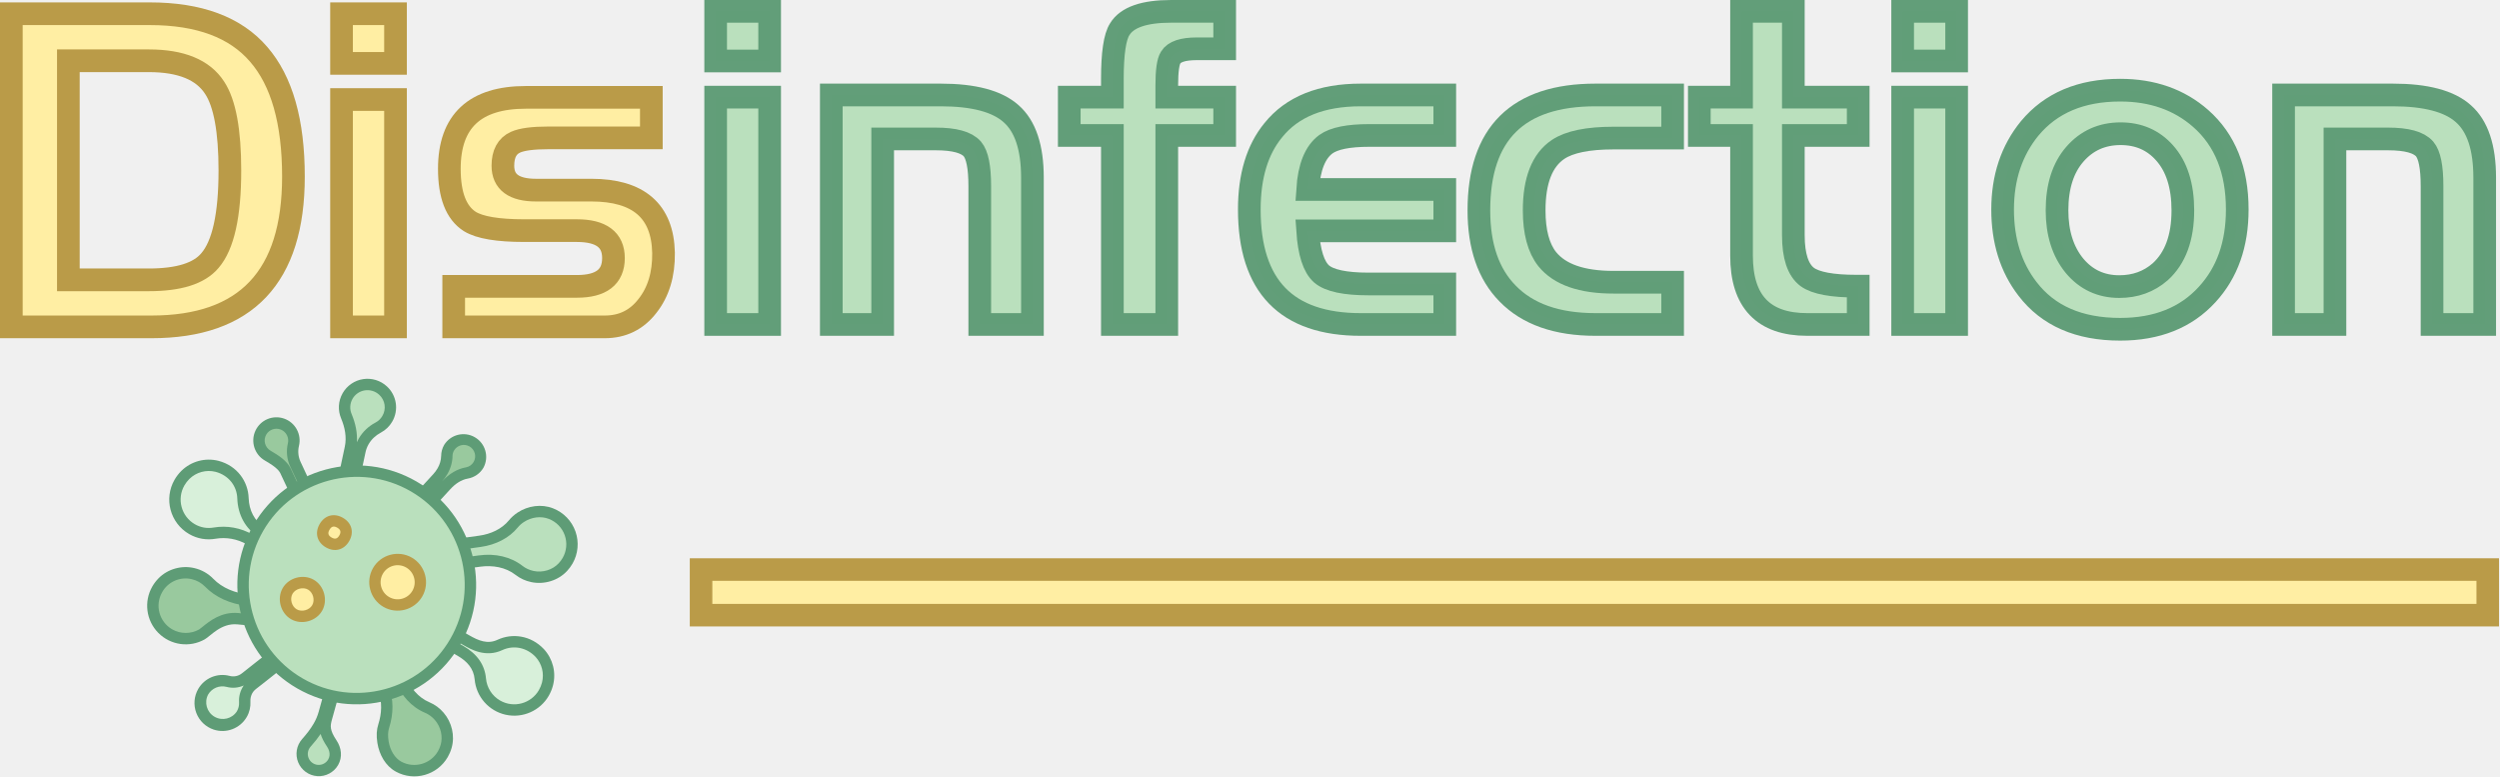
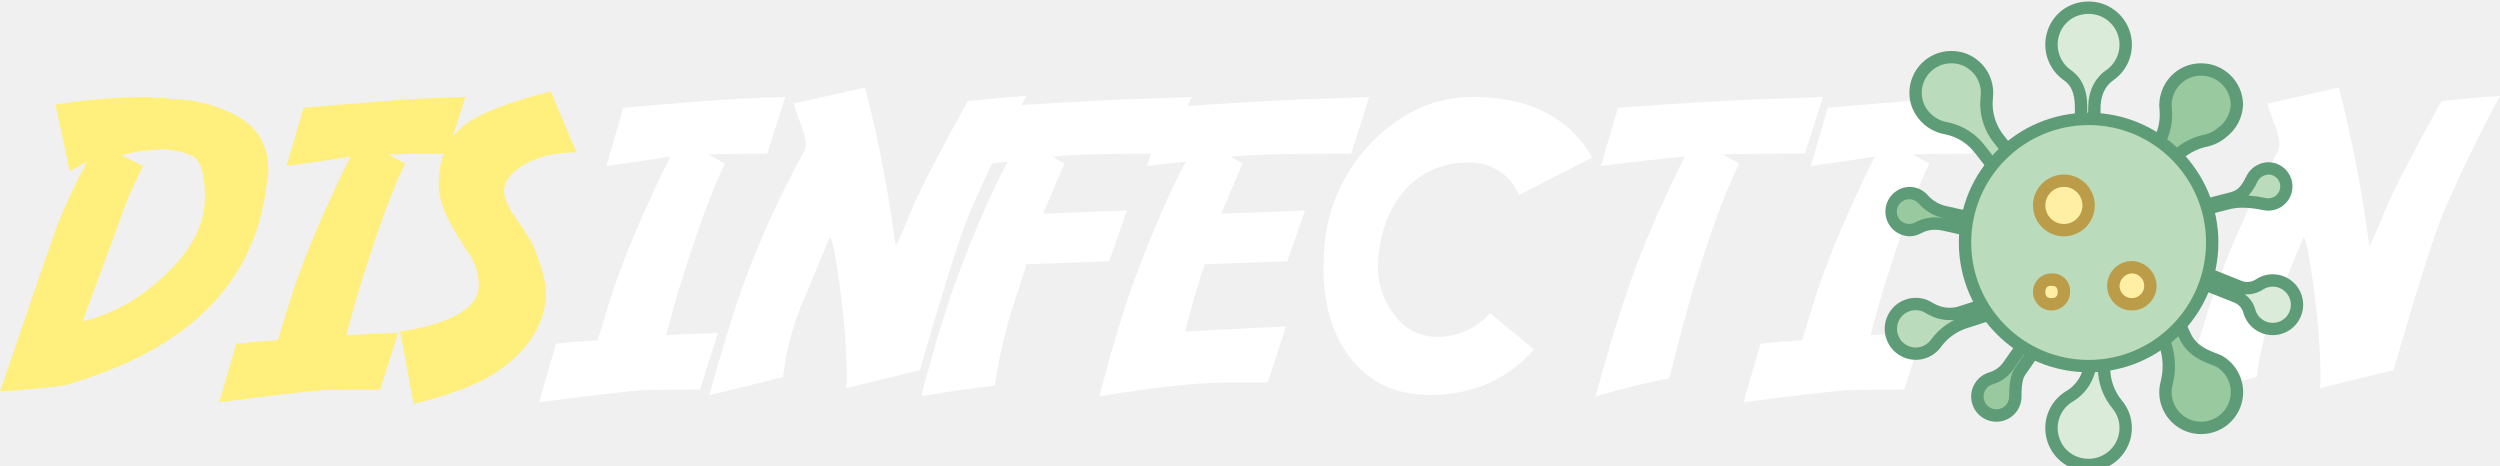
- <svg xmlns="http://www.w3.org/2000/svg" id="svg8" version="1.1" viewBox="0 0 551.069 171.129" height="171.129" width="551.069">
-   <defs id="defs2" />
-   <g transform="translate(-171.9541,-293.7582)" id="layer1">
-     <g id="flowRoot1380" style="font-style:normal;font-variant:normal;font-weight:normal;font-stretch:normal;font-size:96px;line-height:1.25;font-family:AeroLight;-inkscape-font-specification:AeroLight;letter-spacing:0px;word-spacing:0px;fill:#bae0bd;fill-opacity:1;stroke:#5e9c76;stroke-width:5;stroke-miterlimit:4;stroke-dasharray:none;stroke-opacity:0.961" transform="translate(142.9526,18.89089)" aria-label="infection">
-       <path id="path1530" style="" d="m 186.816,288.311 v -10.944 h 11.904 v 10.944 z m 0,58.08 v -50.112 h 11.904 v 50.112 z" />
-       <path id="path1532" style="" d="m 245.052,346.391 v -30.528 q 0,-6.24 -1.632,-8.16 -1.92,-2.208 -8.064,-2.208 h -11.712 v 40.896 h -11.328 v -50.592 h 24.096 q 10.944,0 15.552,4.128 4.704,4.128 4.704,14.112 v 32.352 z" />
-       <path id="path1534" style="" d="m 286.295,304.727 v 41.664 h -12 v -41.664 h -9.504 v -8.448 h 9.504 v -3.936 q 0,-8.544 1.632,-11.04 2.4,-3.936 11.328,-3.936 h 11.808 v 8.256 h -6.144 q -4.608,0 -5.76,1.92 -0.864,1.344 -0.864,6.144 v 2.592 h 12.768 v 8.448 z" />
-       <path id="path1536" style="" d="m 329.07,346.391 q -24.576,0 -24.576,-25.344 0,-11.04 5.28,-17.472 6.24,-7.776 19.296,-7.776 h 18.528 v 8.928 h -16.704 q -6.816,0 -9.504,1.92 -3.552,2.592 -4.032,9.984 h 30.24 v 9.12 h -30.24 q 0.48,7.2 3.072,9.504 2.592,2.208 10.368,2.208 h 16.8 v 8.928 z" />
-       <path id="path1538" style="" d="m 380.847,346.391 q -12.768,0 -19.392,-6.816 -6.336,-6.432 -6.336,-18.336 0,-25.44 25.728,-25.44 h 16.992 v 9.504 h -13.056 q -8.448,0 -12.192,2.496 -5.28,3.552 -5.28,13.44 0,7.104 2.88,10.752 4.128,5.088 14.592,5.088 h 13.056 v 9.312 z" />
-       <path id="path1540" style="" d="m 427.536,346.391 q -14.496,0 -14.496,-15.168 v -26.496 h -9.312 v -8.448 h 9.312 v -18.912 h 11.424 v 18.912 h 14.304 v 8.448 h -14.304 v 21.984 q 0,6.912 3.072,9.216 2.784,2.016 10.848,2.016 h 0.384 v 8.448 z" />
-       <path id="path1542" style="" d="m 448.566,288.311 v -10.944 h 11.904 v 10.944 z m 0,58.08 v -50.112 h 11.904 v 50.112 z" />
-       <path id="path1544" style="" d="m 496.53,347.447 q -13.632,0 -20.448,-8.928 -5.472,-7.104 -5.472,-17.472 0,-10.56 5.952,-17.856 7.008,-8.448 19.968,-8.448 10.656,0 17.76,6.24 8.064,7.104 8.064,20.064 0,11.52 -6.624,18.72 -7.008,7.68 -19.2,7.68 z m 0.096,-43.104 q -6.144,0 -10.08,4.512 -3.936,4.512 -3.936,12.384 0,7.488 3.84,12.192 3.84,4.608 9.888,4.608 5.28,0 9.024,-3.264 4.992,-4.512 4.992,-13.536 0,-8.16 -4.032,-12.672 -3.744,-4.224 -9.696,-4.224 z" />
-       <path id="path1546" style="" d="m 565.302,346.391 v -30.528 q 0,-6.24 -1.632,-8.16 -1.92,-2.208 -8.064,-2.208 h -11.712 v 40.896 h -11.328 v -50.592 h 24.096 q 10.944,0 15.552,4.128 4.704,4.128 4.704,14.112 v 32.352 z" />
-     </g>
-     <g id="flowRoot1390" style="font-style:normal;font-variant:normal;font-weight:normal;font-stretch:normal;font-size:96px;line-height:1.25;font-family:AeroLight;-inkscape-font-specification:AeroLight;letter-spacing:0px;word-spacing:0px;fill:#bae0bd;fill-opacity:1;stroke:#5e9c76;stroke-width:5;stroke-miterlimit:4;stroke-dasharray:none;stroke-opacity:0.961" transform="translate(-13.60988,19.41889)" aria-label="Dis">
-       <path id="path1523" style="fill:#ffeea3;fill-opacity:1;stroke:#ba9b48;stroke-opacity:1" d="m 218.976,346.391 h -30.912 v -69.024 h 30.528 q 16.32,0 24,8.928 7.68,8.832 7.68,26.976 0,33.12 -31.296,33.12 z m -0.576,-58.656 h -17.76 v 48.288 h 17.76 q 9.888,0 13.44,-4.224 4.416,-5.088 4.416,-19.872 0,-13.152 -3.36,-18.24 -3.84,-5.952 -14.496,-5.952 z" />
-       <path id="path1525" style="fill:#ffeea3;fill-opacity:1;stroke:#ba9b48;stroke-opacity:1" d="m 260.878,288.311 v -10.944 h 11.904 v 10.944 z m 0,58.08 v -50.112 h 11.904 v 50.112 z" />
-       <path id="path1527" style="fill:#ffeea3;fill-opacity:1;stroke:#ba9b48;stroke-opacity:1" d="m 318.923,346.391 h -33.312 v -8.928 h 27.168 q 8.064,0 8.064,-6.24 0,-6.048 -8.064,-6.048 h -11.616 q -8.736,0 -12,-2.016 -4.512,-2.88 -4.512,-11.616 0,-15.744 16.896,-15.744 h 27.648 v 8.928 h -22.656 q -5.184,0 -7.296,0.96 -2.784,1.248 -2.784,5.184 0,5.376 7.296,5.376 h 12.192 q 15.648,0 15.936,13.824 0.096,7.104 -3.552,11.712 -3.552,4.608 -9.408,4.608 z" />
-     </g>
-     <g transform="matrix(-0.338191,0.585764,-0.585764,-0.338191,586.1712,262.7617)" id="g121">
-       <path style="fill:#99c99e;stroke-width:3.707" d="m 486.567,367.014 a 10.624,10.624 0 0 1 -10.26,-7.577 10.609,10.609 0 0 1 -0.067,-5.983 c 1.197,-4.196 0.715,-9.07 -1.353,-13.73 l -8.081,-18.178 5.797,-2.576 c 1.924,4.396 7.032,16.05 9.152,20.554 2.031,4.33 6.194,5.916 8.681,6.865 0.645,0.245 1.197,0.441 1.579,0.667 a 10.787,10.787 0 0 1 5.275,9.237 c 0,2.862 -1.116,5.56 -3.143,7.584 a 10.646,10.646 0 0 1 -7.58,3.136 z" id="path2" />
-       <path style="fill:#5e9c76;stroke-width:3.707" d="m 471.654,321.421 c 2.269,5.182 6.505,14.809 8.422,18.89 2.35,5.004 6.946,6.757 9.693,7.803 0.467,0.178 1.108,0.423 1.301,0.534 a 8.918,8.918 0 0 1 4.367,7.643 8.878,8.878 0 0 1 -8.87,8.87 8.744,8.744 0 0 1 -8.481,-6.246 8.77,8.77 0 0 1 -0.063,-4.952 c 1.316,-4.611 0.804,-9.938 -1.442,-14.994 l -7.325,-16.484 2.398,-1.064 m 1.905,-4.904 -9.196,4.089 8.833,19.872 c 1.738,3.914 2.443,8.348 1.264,12.47 a 12.484,12.484 0 0 0 0.07,7.013 c 1.208,4.129 4.648,7.477 8.826,8.511 1.09,0.271 2.165,0.397 3.21,0.397 a 12.577,12.577 0 0 0 6.39,-23.412 c -1.872,-1.108 -7.269,-1.92 -9.526,-6.724 -2.636,-5.612 -9.871,-22.215 -9.871,-22.215 z" id="path4" />
-       <path style="fill:#99c99e;stroke-width:3.707" d="m 467.636,289.443 4.341,-5.427 c 3.084,-3.855 4.489,-8.296 3.948,-12.507 a 10.49,10.49 0 0 1 0.541,-4.822 c 1.179,-3.388 4,-6.009 7.354,-6.835 a 10.79,10.79 0 0 1 13.47,10.119 c 0.074,2.973 -1.579,6.124 -4.415,8.433 -1.561,1.268 -3.051,2.042 -4.567,2.376 -4.426,0.96 -8.055,3.08 -10.494,6.124 l -5.208,6.509 z" id="path6" />
-       <path style="fill:#5e9c76;stroke-width:3.707" d="m 486.567,261.372 a 8.922,8.922 0 0 1 8.87,8.644 c 0.059,2.402 -1.338,5 -3.733,6.95 -1.331,1.082 -2.569,1.735 -3.792,2.002 -4.848,1.056 -8.841,3.403 -11.547,6.78 l -4.051,5.063 -2.072,-1.657 3.184,-3.981 c 3.403,-4.252 4.941,-9.189 4.341,-13.9 a 8.652,8.652 0 0 1 0.452,-3.977 c 0.96,-2.762 3.336,-4.978 6.049,-5.642 0.764,-0.185 1.538,-0.282 2.298,-0.282 m 0,-3.707 c -1.038,0 -2.105,0.126 -3.188,0.393 -4.011,0.986 -7.31,4.126 -8.666,8.025 a 12.306,12.306 0 0 0 -0.626,5.668 c 0.512,3.988 -1.045,7.973 -3.558,11.113 l -5.501,6.872 7.862,6.287 6.365,-7.958 c 2.354,-2.939 5.76,-4.674 9.441,-5.475 1.657,-0.36 3.429,-1.19 5.341,-2.747 3.01,-2.446 5.197,-6.038 5.101,-9.916 a 12.573,12.573 0 0 0 -12.57,-12.262 z" id="path8" />
-       <path style="fill:#99c99e;stroke-width:3.707" d="m 409.473,306.042 a 12.399,12.399 0 0 0 -2.721,-0.308 c -1.827,0 -3.573,0.437 -5.041,1.268 a 5.367,5.367 0 0 1 -2.654,0.697 5.56,5.56 0 0 1 -0.004,-11.113 c 1.631,0 3.173,0.719 4.226,1.976 1.553,1.85 3.907,3.169 6.817,3.822 l 20.117,4.489 -0.804,3.618 z" id="path10" />
-       <path style="fill:#5e9c76;stroke-width:3.707" d="m 399.054,298.439 c 1.082,0 2.105,0.478 2.806,1.316 1.798,2.146 4.481,3.673 7.758,4.418 a 14.204,14.204 0 0 0 -2.862,-0.293 c -2.146,0 -4.207,0.519 -5.957,1.501 a 3.521,3.521 0 0 1 -1.746,0.456 3.699,3.699 0 0 1 0,-7.399 m 0,-3.707 a 7.41,7.41 0 0 0 0,14.812 c 1.297,0 2.506,-0.341 3.558,-0.93 a 8.407,8.407 0 0 1 4.14,-1.027 c 0.775,0 1.553,0.093 2.317,0.259 l 21.74,4.852 1.612,-7.232 -21.922,-4.893 c -2.198,-0.489 -4.352,-1.472 -5.797,-3.199 a 7.354,7.354 0 0 0 -5.649,-2.643 z" id="path12" />
-       <path style="fill:#99c99e;stroke-width:3.707" d="m 425.142,363.308 a 5.694,5.694 0 0 1 -1.594,-11.157 9.871,9.871 0 0 0 5.167,-3.696 c 2.417,-3.533 8.463,-12.103 10.92,-15.58 l 3.143,2.202 c -2.313,3.258 -7.758,10.942 -10.587,15.105 -1.194,1.764 -1.353,4.7 -1.353,7.336 a 5.731,5.731 0 0 1 -5.697,5.79 z" id="path14" />
-       <path style="fill:#5e9c76;stroke-width:3.707" d="m 440.084,335.451 0.104,0.07 a 1063.657,1063.657 0 0 0 -9.53,13.619 c -1.479,2.18 -1.679,5.456 -1.675,8.474 0,2.117 -1.724,3.84 -3.84,3.84 a 3.844,3.844 0 0 1 -1.079,-7.528 11.624,11.624 0 0 0 6.175,-4.426 c 2.102,-3.062 7.006,-10.027 9.845,-14.049 m -0.897,-5.156 c 0,0 -8.926,12.622 -12.003,17.11 a 7.951,7.951 0 0 1 -4.152,2.962 7.551,7.551 0 1 0 9.656,7.247 c 0,-1.294 -0.03,-4.823 1.034,-6.39 a 1305.004,1305.004 0 0 1 11.643,-16.595 z" id="path16" />
-       <path style="fill:#bae0bd;stroke-width:3.707" d="m 420.427,283.731 c -2.817,-3.625 -6.502,-5.968 -10.372,-6.598 a 10.898,10.898 0 0 1 -3.036,-1.005 c -3.199,-1.598 -5.493,-4.641 -5.983,-7.947 a 10.724,10.724 0 0 1 10.601,-12.369 c 0.849,0 1.709,0.096 2.561,0.293 3.495,0.804 6.487,3.584 7.617,7.08 0.515,1.594 0.667,3.199 0.445,4.771 -0.601,4.248 0.76,8.763 3.833,12.71 l 19.609,25.213 -5.015,3.907 z" id="path18" />
-       <path style="fill:#5e9c76;stroke-width:3.707" d="m 411.638,257.665 c 0.708,0 1.431,0.085 2.146,0.248 2.876,0.66 5.334,2.954 6.268,5.842 0.426,1.327 0.552,2.65 0.371,3.937 -0.671,4.752 0.823,9.764 4.207,14.112 l 18.475,23.753 -2.091,1.627 -19.123,-24.587 c -3.106,-3.992 -7.202,-6.583 -11.532,-7.291 a 8.889,8.889 0 0 1 -2.513,-0.83 c -2.669,-1.327 -4.574,-3.84 -4.974,-6.557 a 8.87,8.87 0 0 1 8.767,-10.253 m 0,-3.707 a 12.584,12.584 0 0 0 -12.436,14.497 c 0.593,4.018 3.355,7.525 6.991,9.334 1.223,0.608 2.413,0.982 3.566,1.171 3.703,0.608 6.902,2.947 9.204,5.909 l 21.399,27.515 7.94,-6.179 -20.747,-26.678 c -2.506,-3.221 -4.029,-7.28 -3.462,-11.317 a 12.418,12.418 0 0 0 -0.515,-5.594 c -1.32,-4.081 -4.789,-7.358 -8.967,-8.318 a 13.355,13.355 0 0 0 -2.973,-0.341 z" id="path20" />
-       <path style="fill:#bae0bd;stroke-width:3.707" d="m 400.963,344.774 c -2.261,0 -4.381,-1.008 -5.805,-2.776 a 7.428,7.428 0 0 1 -1.472,-6.361 7.406,7.406 0 0 1 5.245,-5.519 c 0.682,-0.174 1.364,-0.263 2.035,-0.263 1.401,0 2.762,0.389 3.94,1.131 a 11.802,11.802 0 0 0 6.272,1.857 c 1.134,0 2.25,-0.178 3.321,-0.526 l 17.233,-5.594 1.012,3.114 -17.559,5.701 c -3.088,1.005 -5.875,3.117 -8.285,6.287 a 7.41,7.41 0 0 1 -5.938,2.951 z" id="path22" />
-       <path style="fill:#5e9c76;stroke-width:3.707" d="m 400.963,331.704 c 1.049,0 2.072,0.293 2.954,0.849 a 13.641,13.641 0 0 0 7.254,2.139 c 0.452,0 0.901,-0.022 1.346,-0.07 -2.617,1.283 -4.997,3.321 -7.095,6.083 a 5.597,5.597 0 0 1 -8.826,0.13 5.638,5.638 0 0 1 -1.105,-4.808 5.523,5.523 0 0 1 5.471,-4.322 m 31.96,-7.317 -18.997,6.164 a 8.922,8.922 0 0 1 -2.754,0.434 c -1.842,0 -3.673,-0.56 -5.282,-1.572 a 9.23,9.23 0 0 0 -4.926,-1.416 9.26,9.26 0 0 0 -9.093,7.25 9.326,9.326 0 0 0 9.093,11.38 c 3.028,0 5.716,-1.446 7.414,-3.681 1.928,-2.539 4.348,-4.663 7.38,-5.649 l 19.32,-6.272 z" id="path24" />
-       <path style="fill:#bae0bd;stroke-width:3.707" d="m 474.724,303.555 5.727,-1.464 c 5.175,-1.316 11.691,-2.977 15.064,-3.885 2.276,-0.608 4.055,-1.368 6.15,-5.631 1.045,-2.131 2.928,-3.407 5.034,-3.407 a 5.419,5.419 0 1 1 -1.093,10.727 c -2.647,-0.541 -4.682,-0.782 -6.594,-0.782 -1.638,0 -3.14,0.182 -4.578,0.549 l -19.42,5.012 z" id="path26" />
-       <path style="fill:#5e9c76;stroke-width:3.707" d="m 506.702,291.026 a 3.566,3.566 0 1 1 -0.719,7.054 c -1.994,-0.408 -3.666,-0.652 -5.212,-0.76 0.875,-0.938 1.709,-2.194 2.558,-3.929 0.274,-0.552 1.323,-2.365 3.373,-2.365 m 0,-3.707 c -3.01,0 -5.449,1.898 -6.698,4.441 -1.827,3.714 -3.121,4.166 -4.967,4.659 -6.146,1.65 -22.748,5.809 -22.567,5.82 l 1.212,4.696 21.218,-5.471 a 16.391,16.391 0 0 1 4.122,-0.493 c 2.068,0 4.152,0.319 6.216,0.741 a 7.269,7.269 0 1 0 1.464,-14.393 z" id="path28" />
-       <path style="fill:#d8f0da;stroke-width:3.707" d="m 452.813,378.131 c -1.027,0 -2.076,-0.137 -3.106,-0.415 a 10.913,10.913 0 0 1 -7.588,-7.54 c -1.349,-4.967 0.534,-9.886 4.797,-12.536 4.096,-2.547 6.45,-6.468 6.45,-10.764 v -0.649 c 0,-1.638 -0.619,-2.943 -1.03,-3.807 -0.115,-0.248 -0.234,-0.46 -0.282,-0.649 0.015,-0.478 1.346,-1.446 3.351,-1.446 2.005,0 3.332,0.967 3.332,1.609 l -0.356,0.875 c -0.419,1.027 -0.942,2.309 -0.942,3.629 v 2.572 c 0,4.022 1.405,7.929 3.948,10.994 1.661,1.994 2.539,4.418 2.539,7.013 0,2.973 -1.157,5.764 -3.255,7.862 -2.098,2.098 -4.889,3.251 -7.858,3.251 z" id="path30" />
-       <path style="fill:#5e9c76;stroke-width:3.707" d="m 455.404,342.179 a 3.707,3.707 0 0 1 1.16,0.178 c -0.441,1.09 -0.975,2.521 -0.975,4.077 v 2.572 c 0,4.452 1.553,8.778 4.378,12.177 1.379,1.664 2.109,3.681 2.109,5.831 0,5.108 -4.155,9.267 -9.267,9.267 -0.864,0 -1.746,-0.119 -2.621,-0.352 a 9.045,9.045 0 0 1 -6.279,-6.238 c -1.131,-4.155 0.434,-8.266 3.985,-10.475 4.515,-2.806 7.239,-7.321 7.321,-12.117 h 0.004 v -0.875 c 0,-1.612 -0.467,-2.939 -0.886,-3.896 0.282,-0.082 0.645,-0.148 1.071,-0.148 m 0,-3.707 c -2.865,0 -5.189,1.549 -5.189,3.458 0,0.86 1.297,2.28 1.297,4.292 v 0.649 c 0,3.862 -2.291,7.154 -5.571,9.193 -4.6,2.854 -7.269,8.489 -5.608,14.597 a 12.777,12.777 0 0 0 8.896,8.848 c 1.216,0.326 2.417,0.478 3.581,0.478 a 12.974,12.974 0 0 0 12.973,-12.974 c 0,-3.125 -1.116,-5.972 -2.965,-8.196 a 15.342,15.342 0 0 1 -3.521,-9.808 v -2.572 c 0,-1.646 1.297,-3.644 1.297,-4.504 0,-1.913 -2.324,-3.462 -5.189,-3.462 z" id="path32" />
-       <g transform="matrix(3.706767,0,0,3.706767,380.5273,235.4242)" id="g38">
-         <path style="fill:#d8f0da" d="M 34.393,27.5 A 1.963,1.963 0 0 1 32.504,26.054 1.73,1.73 0 0 0 31.483,24.9 C 31.481,24.899 29.394,24.076 28.702,23.792 28.447,23.688 28.17,23.674 27.957,23.674 l -0.312,0.004 a 0.463,0.463 0 0 1 -0.079,-0.005 c -0.044,-0.022 -0.15,-0.35 0.04,-0.785 0.162,-0.37 0.426,-0.545 0.555,-0.547 0.004,0.008 0.019,0.028 0.035,0.05 0.12,0.159 0.321,0.425 0.688,0.563 0.711,0.267 2.821,1.124 2.821,1.124 0.2,0.08 0.408,0.12 0.622,0.12 0.351,0 0.699,-0.107 1.009,-0.311 a 1.94,1.94 0 0 1 1.512,-0.262 1.982,1.982 0 0 1 1.47,1.507 1.957,1.957 0 0 1 -0.405,1.651 1.97,1.97 0 0 1 -1.52,0.717 z" id="path34" />
-         <path style="fill:#5e9c76" d="m 28.091,23.031 c 0.055,0.052 0.116,0.104 0.185,0.155 a 3.058,3.058 0 0 0 -0.244,-0.012 0.864,0.864 0 0 1 0.059,-0.143 m 6.302,1.04 a 1.466,1.466 0 0 1 0,2.929 1.46,1.46 0 0 1 -1.406,-1.078 2.241,2.241 0 0 0 -0.859,-1.235 2.339,2.339 0 0 0 1.482,-0.382 c 0.234,-0.153 0.505,-0.234 0.783,-0.234 m -6.23,-2.232 c -0.373,0 -0.791,0.334 -1.016,0.848 -0.272,0.624 -0.156,1.276 0.26,1.458 0.06,0.026 0.153,0.032 0.263,0.032 0.087,0 0.185,-0.004 0.287,-0.004 0.187,0 0.387,0.012 0.554,0.081 0.694,0.284 2.785,1.11 2.785,1.11 0.359,0.143 0.624,0.448 0.725,0.821 A 2.46,2.46 0 0 0 34.393,28 2.468,2.468 0 0 0 36.808,25.033 2.472,2.472 0 0 0 34.393,23.071 c -0.492,0 -0.947,0.147 -1.33,0.397 a 1.354,1.354 0 0 1 -0.736,0.228 c -0.146,0 -0.292,-0.026 -0.434,-0.083 0,0 -2.12,-0.861 -2.834,-1.129 -0.385,-0.145 -0.486,-0.519 -0.666,-0.598 a 0.57,0.57 0 0 0 -0.23,-0.047 z" id="path36" />
-       </g>
-       <g transform="matrix(3.706767,0,0,3.706767,380.5273,235.4242)" id="g44">
-         <path style="fill:#d8f0da" d="m 19.5,13.1 c -1.036,0 -2.009,-0.562 -2.009,-0.899 0,-0.21 0.159,-0.427 0.437,-0.597 0.612,-0.374 0.964,-0.957 0.964,-1.599 V 9.729 c 0,-1.035 -0.135,-2.088 -1.108,-2.77 C 16.7,6.201 16.252,4.87 16.639,3.568 16.915,2.638 17.706,1.871 18.652,1.614 A 3.31,3.31 0 0 1 19.501,1.5 3.003,3.003 0 0 1 22.5,4.5 c 0,0.977 -0.478,1.895 -1.278,2.457 -0.835,0.587 -1.259,1.506 -1.259,2.732 v 0.315 c 0,0.642 0.352,1.225 0.964,1.599 0.276,0.17 0.436,0.387 0.436,0.597 -0.001,0.356 -0.835,0.9 -1.863,0.9 z" id="path40" />
-         <path style="fill:#5e9c76" d="m 19.5,2 c 1.379,0 2.5,1.122 2.5,2.5 0,0.814 -0.398,1.579 -1.066,2.047 -0.977,0.686 -1.472,1.742 -1.472,3.141 v 0.316 c 0,0.807 0.449,1.564 1.202,2.025 a 0.77,0.77 0 0 1 0.172,0.138 C 20.675,12.329 20.154,12.6 19.5,12.6 c -0.643,0 -1.247,-0.262 -1.465,-0.449 a 0.775,0.775 0 0 1 0.155,-0.122 c 0.753,-0.461 1.202,-1.218 1.202,-2.025 V 9.73 c 0,-0.732 0,-2.255 -1.323,-3.18 C 17.166,5.918 16.793,4.805 17.118,3.713 A 2.43,2.43 0 0 1 18.782,2.098 C 19.022,2.033 19.263,2 19.5,2 m 0,-1 a 3.75,3.75 0 0 0 -0.98,0.133 3.431,3.431 0 0 0 -2.361,2.294 c -0.479,1.609 0.167,3.124 1.336,3.942 0.786,0.55 0.896,1.402 0.896,2.361 v 0.275 c 0,0.496 -0.301,0.913 -0.725,1.172 -0.415,0.254 -0.675,0.617 -0.675,1.023 0,0.773 1.349,1.4 2.508,1.4 1.16,0 2.362,-0.627 2.362,-1.4 0,-0.406 -0.261,-0.769 -0.675,-1.023 -0.423,-0.259 -0.725,-0.676 -0.725,-1.172 V 9.689 c 0,-0.95 0.269,-1.777 1.046,-2.323 A 3.5,3.5 0 0 0 19.5,1 Z" id="path42" />
-       </g>
-       <g transform="matrix(3.706767,0,0,3.706767,380.5273,235.4242)" id="g50">
-         <path style="fill:#bae0bd" d="m 19.5,30.5 c -5.514,0 -10,-4.486 -10,-10 0,-5.514 4.486,-10 10,-10 5.514,0 10,4.486 10,10 0,5.514 -4.486,10 -10,10 z" id="path46" />
-         <path style="fill:#5e9c76" d="M 19.5,11 C 24.738,11 29,15.262 29,20.5 29,25.738 24.738,30 19.5,30 14.262,30 10,25.738 10,20.5 10,15.262 14.262,11 19.5,11 m 0,-1 C 13.701,10 9,14.701 9,20.5 9,26.299 13.701,31 19.5,31 25.299,31 30,26.299 30,20.5 30,14.701 25.299,10 19.5,10 Z" id="path48" />
-       </g>
-       <g transform="matrix(3.706767,0,0,3.706767,380.5273,235.4242)" id="g56">
-         <circle style="fill:#ffeea3" cx="17.5" cy="17.5" r="2" id="circle52" />
-         <path style="fill:#ba9b48" d="M 17.5,16 C 18.327,16 19,16.673 19,17.5 19,18.327 18.327,19 17.5,19 16.673,19 16,18.327 16,17.5 16,16.673 16.673,16 17.5,16 m 0,-1 C 16.125,15 15,16.125 15,17.5 15,18.875 16.124,20 17.5,20 18.875,20 20,18.875 20,17.5 20,16.125 18.875,15 17.5,15 Z" id="path54" />
-       </g>
-       <g transform="matrix(3.706767,0,0,3.706767,380.5273,235.4242)" id="g62">
-         <path style="fill:#ffeea3" d="m 16.5,25.5 c -0.626,0 -1,-0.374 -1,-1 0,-0.626 0.374,-1 1,-1 0.626,0 1,0.374 1,1 0,0.626 -0.374,1 -1,1 z" id="path58" />
-         <path style="fill:#ba9b48" d="M 16.5,24 C 16.846,24 17,24.154 17,24.5 17,24.846 16.846,25 16.5,25 16.154,25 16,24.846 16,24.5 16,24.154 16.154,24 16.5,24 m 0,-1 C 15.599,23 15,23.6 15,24.5 15,25.4 15.6,26 16.5,26 17.4,26 18,25.4 18,24.5 18,23.6 17.4,23 16.5,23 Z" id="path60" />
-       </g>
-       <g transform="matrix(3.706767,0,0,3.706767,380.5273,235.4242)" id="g68">
-         <path style="fill:#ffeea3" d="m 23,25.5 c -0.785,0 -1.5,-0.715 -1.5,-1.5 0,-0.785 0.715,-1.5 1.5,-1.5 0.785,0 1.5,0.715 1.5,1.5 0,0.785 -0.715,1.5 -1.5,1.5 z" id="path64" />
-         <path style="fill:#ba9b48" d="m 23,23 c 0.514,0 1,0.486 1,1 0,0.514 -0.486,1 -1,1 -0.514,0 -1,-0.486 -1,-1 0,-0.514 0.486,-1 1,-1 m 0,-1 c -1.068,0 -2,0.932 -2,2 0,1.068 0.934,2 2,2 1.066,0 2,-0.932 2,-2 0,-1.068 -0.934,-2 -2,-2 z" id="path66" />
-       </g>
-     </g>
-     <rect y="419.302" x="326.549" height="10.056" width="393.989" id="rect125" style="opacity:1;fill:#ffeea3;fill-opacity:1;stroke:#ba9b48;stroke-width:4.97;stroke-miterlimit:4;stroke-dasharray:none;stroke-opacity:1" />
-   </g>
+ <svg xmlns="http://www.w3.org/2000/svg" viewBox="0 0 572.418 106.64">
+   <defs>
+     <style>.a{fill:#ffef7c;}.b{fill:#fff;}.c{fill:#99c99e;}.d{fill:#5e9c77;}.e{fill:#bbdcbc;}.f{fill:#daebd9;}.g{fill:#ffefa4;}.h{fill:#bb9c48;}</style>
+   </defs>
+   <path class="a" d="M18.307,87.148l-3.339,1.057Q7.066,89.264,0,89.6,1.112,86.48,5.9,72.4q2.337-7.011,7.234-20.866a134.257,134.257,0,0,1,6.845-14.58q-1.5.948-4.007,2.227L12.687,23.936A135.913,135.913,0,0,1,32.5,22.211q1.891,0,4.285.223,6.621.5,7.568.667a32.476,32.476,0,0,1,7.734,2.393q9.348,3.9,9.349,13.355a14.45,14.45,0,0,1-.39,3.394Q57.257,74.741,18.307,87.148ZM27.655,49.81,18.919,73.571Q30.048,70.957,39.4,61.385q7.512-7.846,7.512-16.248,0-8.514-3.283-9.627a18.05,18.05,0,0,0-5.954-1.336H37.5a42.189,42.189,0,0,0-9.682,1.336l4.952,2.5q-.668,1.168-3.338,7.011Q28.935,46.417,27.655,49.81Z" />
+   <path class="a" d="M63.6,77.912l1.558-5.064q.5-1.725,2.226-7.067a216.177,216.177,0,0,1,8.458-20.644q1.391-3.284,4.451-9.293-4.841.78-14.69,2.17L69.5,24.659q7.012-.612,17.584-1.447,11.073-.834,19.476-1l-4.118,12.965q-8.569,0-13.522.167l3.84,2.114q-1.337,2.56-3.339,7.68-2.559,6.288-7.067,20.644-1.614,5.287-3.06,10.962,1.446-.055,4.952-.278l6.9-.223L87.028,89.207q-10.406,0-13.577.167-5.121.39-23.26,2.727l3.9-13.411,4.451-.445Q60.485,78.134,63.6,77.912Z" />
+   <path class="a" d="M131.989,34.842a36.077,36.077,0,0,0-6.288.668q-6.567,1.559-9.348,5.342a4.744,4.744,0,0,0-.946,2.782q0,2.45,2.56,6.121a61.659,61.659,0,0,1,3.894,6.01q3.115,7.29,3.117,11.351v1.113Q124.087,78.3,113.4,85.368q-5.787,3.9-18.7,7.122L91.591,75.852a43.935,43.935,0,0,0,8.792-1.947q9.236-3.172,9.237-8.458v-.556a13.353,13.353,0,0,0-1.725-6.01q-.947-1.391-3.283-5.119-4.173-6.623-4.174-11.463,0-10.35,7.735-14.913,5.955-3.45,17.918-6.455Z" />
+   <path class="b" d="M136.83,77.912l1.559-5.064q.5-1.725,2.225-7.067a216.708,216.708,0,0,1,8.458-20.644q1.39-3.284,4.451-9.293-4.839.78-14.689,2.17l3.9-13.355q7.011-.612,17.584-1.447,11.072-.834,19.475-1l-4.117,12.965q-8.571,0-13.523.167l3.84,2.114q-1.335,2.56-3.339,7.68-2.559,6.288-7.066,20.644-1.614,5.287-3.061,10.962,1.446-.055,4.953-.278l6.9-.223-4.118,12.965q-10.407,0-13.577.167-5.121.39-23.26,2.727l3.895-13.411,4.452-.445Q133.712,78.134,136.83,77.912Z" />
+   <path class="b" d="M181.735,23.713,198.1,20.04a306.235,306.235,0,0,1,6.956,36.17q.278,0,2-4.118l1.781-4.34q2.892-6.789,12.742-24.6l1.836-.167q5.008-.612,11.574-1-5.953,10.851-12.575,25.764-2.337,5.4-6.956,20.644-1.279,4.062-4.841,16.36L193.7,88.873a13.738,13.738,0,0,0,.223-2.893,178.13,178.13,0,0,0-2.393-25.374q-.889-6.231-1.558-6.233L184.128,68.4a62.355,62.355,0,0,0-4.841,17.918l-16.86,4.173q2.949-10.9,6.622-22.091a211.5,211.5,0,0,1,8.4-20.644q2.448-5.343,6.788-13.355a4.48,4.48,0,0,0,.279-1.336,15.448,15.448,0,0,0-1.168-4.618Q181.9,24.383,181.735,23.713Z" />
+   <path class="b" d="M227.754,88.317q-7.345.78-16.693,2.393v-.167q0-.612,2.336-8.959,2.783-9.683,4.953-15.8,3.674-10.239,8.346-20.644,1.782-3.9,4.007-8.125-4.73.5-8.848,1l3.952-13.355q9.236-.721,22.09-1.447,7.68-.444,24.818-1L268.6,35.176h-5.119q-14.413,0-22.538.668l2.783,1.613q-.667,1.449-3.283,7.68-.723,1.614-1.614,3.783l19.2-.723-4.061,11.63-18.919.668q-1,3.283-1.614,5.119A120.942,120.942,0,0,0,227.754,88.317Z" />
+   <path class="b" d="M313.5,22.211l-4.117,12.965h-5.12q-14.414,0-22.537.668l2.783,1.613q-.669,1.449-3.283,7.68-.724,1.614-1.614,3.783l19.2-.723-4.062,11.63-18.92.668q-2.058,6.066-4.507,15.413,7.734-.444,23.149-1.168l-4.23,12.854h-9.57q-9.8,0-28.824,3.116v-.167q0-.612,2.337-8.959,2.781-9.683,4.952-15.8,3.672-10.239,8.346-20.644,1.782-3.9,4.007-8.125-4.729.5-8.847,1L266.6,24.659q9.236-.721,22.091-1.447Q296.365,22.768,313.5,22.211Z" />
+   <path class="b" d="M351.23,80.026q-9.293,10.406-23.816,10.406-11.74,0-18.307-8.57-6.066-7.9-6.065-20.533,0-2.726.278-5.787a38.372,38.372,0,0,1,11.185-23.371q9.96-9.96,22.759-9.96,19.308,0,27.321,13.855l-16.805,8.57a11.917,11.917,0,0,0-11.63-7.4,18.711,18.711,0,0,0-13.855,5.62q-5.231,5.4-6.511,14.3a26.883,26.883,0,0,0-.277,3.506,17.864,17.864,0,0,0,3.727,11.407,12.143,12.143,0,0,0,10.073,5.063,15.809,15.809,0,0,0,11.851-5.453Z" />
+   <path class="b" d="M417.393,22.211l-4.119,12.965h-5.341q-7.846,0-13.578.167l3.895,2.114q-4.284,8.181-10.461,28.324-2.226,7.624-5.564,20.756l-.446.166q-6.009,1.114-16.415,4.007,3.284-12.465,7.512-24.929a208.742,208.742,0,0,1,8.458-20.644q1.337-3.172,4.452-9.293-8.46.78-19.253,2.17l3.95-13.355q9.682-.721,22.091-1.447Q400.2,22.768,417.393,22.211Z" />
+   <path class="b" d="M412.606,77.912l1.559-5.064q.5-1.725,2.226-7.067a216.177,216.177,0,0,1,8.458-20.644q1.389-3.284,4.451-9.293-4.841.78-14.69,2.17l3.895-13.355q7.013-.612,17.584-1.447,11.073-.834,19.475-1l-4.117,12.965q-8.571,0-13.522.167l3.84,2.114q-1.336,2.56-3.339,7.68-2.559,6.288-7.067,20.644-1.614,5.287-3.06,10.962,1.446-.055,4.952-.278l6.9-.223-4.118,12.965q-10.406,0-13.577.167-5.121.39-23.26,2.727l3.9-13.411,4.451-.445Q409.49,78.134,412.606,77.912Z" />
+   <path class="b" d="M519.166,23.713l16.359-3.673a306.032,306.032,0,0,1,6.956,36.17q.279,0,2-4.118l1.782-4.34q2.891-6.789,12.742-24.6l1.836-.167q5.008-.612,11.574-1-5.955,10.851-12.575,25.764-2.338,5.4-6.956,20.644-1.281,4.062-4.841,16.36L531.13,88.873a13.807,13.807,0,0,0,.223-2.893,178.13,178.13,0,0,0-2.393-25.374q-.891-6.231-1.559-6.233L521.559,68.4a62.322,62.322,0,0,0-4.841,17.918l-16.861,4.173q2.949-10.9,6.622-22.091a211.79,211.79,0,0,1,8.4-20.644q2.448-5.343,6.788-13.355a4.5,4.5,0,0,0,.278-1.336,15.417,15.417,0,0,0-1.168-4.618Q519.331,24.383,519.166,23.713Z" />
+   <path class="c" d="M504,97.974a8.156,8.156,0,0,1-7.884-10.352,15.549,15.549,0,0,0-1.033-10.482L488.91,63.262l4.426-1.967c1.468,3.356,5.368,12.254,6.987,15.692,1.55,3.305,4.728,4.517,6.627,5.241a8.784,8.784,0,0,1,1.206.509,8.239,8.239,0,0,1,4.027,7.053A8.186,8.186,0,0,1,504,97.974Z" />
+   <path class="d" d="M492.611,63.166c1.732,3.956,4.967,11.305,6.43,14.421,1.794,3.82,5.3,5.159,7.4,5.957.356.136.846.323.993.407A6.773,6.773,0,0,1,504,96.559a6.742,6.742,0,0,1-6.523-8.55,16.961,16.961,0,0,0-1.1-11.446L490.78,63.978l1.831-.812m1.455-3.744-7.021,3.121,6.743,15.171a14.089,14.089,0,0,1,.965,9.52,9.582,9.582,0,0,0,6.792,11.852,10.186,10.186,0,0,0,2.451.3,9.6,9.6,0,0,0,4.879-17.874c-1.43-.846-5.55-1.466-7.273-5.134C499.59,72.1,494.066,59.422,494.066,59.422Z" />
+   <path class="c" d="M489.543,38.752l3.314-4.143a12.768,12.768,0,0,0,3.014-9.548,8.019,8.019,0,0,1,.413-3.682,8.122,8.122,0,0,1,5.615-5.218,8.241,8.241,0,0,1,10.284,7.726,8.38,8.38,0,0,1-3.371,6.438,8.423,8.423,0,0,1-3.486,1.814,13.791,13.791,0,0,0-8.012,4.675l-3.976,4.969Z" />
+   <path class="d" d="M504,17.321a6.812,6.812,0,0,1,6.772,6.6,6.978,6.978,0,0,1-2.85,5.306,7.028,7.028,0,0,1-2.895,1.528,15.207,15.207,0,0,0-8.815,5.176L493.115,39.8l-1.582-1.264,2.431-3.04a14.182,14.182,0,0,0,3.314-10.612,6.6,6.6,0,0,1,.345-3.036,6.769,6.769,0,0,1,4.618-4.308A7.491,7.491,0,0,1,504,17.321m0-2.83a10.188,10.188,0,0,0-2.434.3,9.574,9.574,0,0,0-6.616,6.127,9.389,9.389,0,0,0-.478,4.327,11.491,11.491,0,0,1-2.717,8.484l-4.2,5.247,6,4.8,4.859-6.075a12.4,12.4,0,0,1,7.208-4.18,9.745,9.745,0,0,0,4.078-2.1,9.748,9.748,0,0,0,3.894-7.57A9.6,9.6,0,0,0,504,14.491Z" />
+   <path class="c" d="M445.139,51.425a9.422,9.422,0,0,0-2.077-.235,7.83,7.83,0,0,0-3.848.967,4.089,4.089,0,0,1-2.027.532,4.245,4.245,0,0,1,0-8.484,4.2,4.2,0,0,1,3.226,1.509,9.311,9.311,0,0,0,5.2,2.917l15.358,3.427-.614,2.762Z" />
+   <path class="d" d="M437.185,45.62a2.786,2.786,0,0,1,2.142,1.005A10.655,10.655,0,0,0,445.25,50a10.837,10.837,0,0,0-2.185-.223,9.294,9.294,0,0,0-4.547,1.146,2.685,2.685,0,0,1-1.333.348,2.825,2.825,0,1,1,0-5.649m0-2.83a5.657,5.657,0,0,0,0,11.309,5.532,5.532,0,0,0,2.716-.711,6.425,6.425,0,0,1,3.161-.783,8.262,8.262,0,0,1,1.769.2l16.6,3.7,1.231-5.521L445.923,47.25a7.911,7.911,0,0,1-4.426-2.442A5.616,5.616,0,0,0,437.185,42.79Z" />
+   <path class="c" d="M457.1,95.144a4.347,4.347,0,0,1-1.216-8.518A7.537,7.537,0,0,0,459.83,83.8c1.845-2.7,6.46-9.239,8.336-11.894l2.4,1.681c-1.766,2.488-5.923,8.354-8.082,11.532-.911,1.347-1.033,3.588-1.033,5.6a4.376,4.376,0,0,1-4.329,4.421Z" />
+   <path class="d" d="M468.509,73.877l.079.054q-3.678,5.169-7.276,10.4c-1.129,1.664-1.282,4.165-1.279,6.469a2.927,2.927,0,1,1-3.755-2.816,8.871,8.871,0,0,0,4.715-3.379c1.6-2.337,5.348-7.655,7.516-10.725m-.685-3.936S461.01,79.576,458.661,83a6.068,6.068,0,0,1-3.17,2.261,5.765,5.765,0,1,0,7.372,5.533c0-.988-.022-3.682.79-4.879q4.395-6.369,8.888-12.669Z" />
+   <path class="e" d="M453.5,34.391a12.86,12.86,0,0,0-7.918-5.037A8.516,8.516,0,0,1,438.7,22.52a8.186,8.186,0,0,1,6.833-9.346,8.055,8.055,0,0,1,1.26-.1,8.716,8.716,0,0,1,1.956.223,8.2,8.2,0,0,1,5.815,5.4,8.1,8.1,0,0,1,.34,3.642,12.938,12.938,0,0,0,2.926,9.7L472.8,51.3l-3.829,2.983Z" />
+   <path class="d" d="M446.792,14.491a7.424,7.424,0,0,1,1.639.19,6.791,6.791,0,0,1,5.068,7.465,14.345,14.345,0,0,0,3.212,10.774l14.1,18.134-1.6,1.242-14.6-18.771a14.286,14.286,0,0,0-8.8-5.566,6.776,6.776,0,0,1-1.919-.634,6.89,6.89,0,0,1-3.8-5.006,6.774,6.774,0,0,1,6.693-7.828m0-2.829A9.6,9.6,0,0,0,437.3,22.729a9.742,9.742,0,0,0,5.337,7.126,9.567,9.567,0,0,0,2.722.894,11.511,11.511,0,0,1,7.027,4.511l16.337,21.006,6.062-4.717L458.944,31.182a11.672,11.672,0,0,1-2.643-8.639,9.488,9.488,0,0,0-.394-4.271,9.6,9.6,0,0,0-6.845-6.35A10.146,10.146,0,0,0,446.792,11.662Z" />
+   <path class="e" d="M438.642,80.994a5.7,5.7,0,0,1-1.551-11.189,6.283,6.283,0,0,1,1.554-.2,5.635,5.635,0,0,1,3.008.863,9.012,9.012,0,0,0,4.788,1.418,8.183,8.183,0,0,0,2.536-.4l13.156-4.27.773,2.377L449.5,73.942a13.159,13.159,0,0,0-6.324,4.8A5.66,5.66,0,0,1,438.642,80.994Z" />
+   <path class="d" d="M438.642,71.016a4.226,4.226,0,0,1,2.255.648,10.428,10.428,0,0,0,5.539,1.633,9.481,9.481,0,0,0,1.027-.054,15.4,15.4,0,0,0-5.417,4.644,4.285,4.285,0,0,1-7.581-3.571,4.217,4.217,0,0,1,4.177-3.3m24.4-5.586-14.5,4.706a6.822,6.822,0,0,1-2.1.331,7.6,7.6,0,0,1-4.033-1.2,7.111,7.111,0,0,0-10.7,4.454A7.114,7.114,0,0,0,444.3,79.6a11.814,11.814,0,0,1,5.634-4.313l14.75-4.788Z" />
+   <path class="e" d="M494.954,49.526l4.372-1.118c3.951-1.005,8.926-2.273,11.5-2.966,1.738-.464,3.1-1.044,4.7-4.3a4.317,4.317,0,0,1,3.843-2.6,4.137,4.137,0,1,1-.835,8.19,24.693,24.693,0,0,0-5.034-.6,13.99,13.99,0,0,0-3.5.419L495.175,50.38Z" />
+   <path class="d" d="M519.368,39.961a2.722,2.722,0,1,1-.549,5.385,30.314,30.314,0,0,0-3.979-.58,12.191,12.191,0,0,0,1.953-3,3.035,3.035,0,0,1,2.575-1.8m0-2.83a5.759,5.759,0,0,0-5.114,3.39c-1.395,2.835-2.383,3.181-3.792,3.557-4.692,1.259-17.367,4.435-17.228,4.443l.925,3.586,16.2-4.177a12.508,12.508,0,0,1,3.147-.377,23.849,23.849,0,0,1,4.746.566,5.549,5.549,0,1,0,1.118-10.988Z" />
+   <path class="f" d="M478.227,106.46a9.139,9.139,0,0,1-2.372-.316,8.333,8.333,0,0,1-5.793-5.757,8.422,8.422,0,0,1,3.662-9.57,9.7,9.7,0,0,0,4.924-8.218v-.5a6.6,6.6,0,0,0-.786-2.906,3.243,3.243,0,0,1-.215-.5c.011-.365,1.027-1.1,2.558-1.1s2.544.739,2.544,1.228l-.272.668a7.523,7.523,0,0,0-.719,2.771v1.964a13.173,13.173,0,0,0,3.014,8.393,8.27,8.27,0,0,1,1.939,5.354,8.477,8.477,0,0,1-8.484,8.484Z" />
+   <path class="d" d="M480.205,79.013a2.84,2.84,0,0,1,.886.136,8.358,8.358,0,0,0-.745,3.113v1.964a14.569,14.569,0,0,0,3.342,9.3,6.9,6.9,0,0,1,1.611,4.452,7.083,7.083,0,0,1-7.075,7.074,7.743,7.743,0,0,1-2-.269,6.9,6.9,0,0,1-4.794-4.762,7.034,7.034,0,0,1,3.042-8,11.253,11.253,0,0,0,5.589-9.25h0V82.1a7.341,7.341,0,0,0-.676-2.975,2.956,2.956,0,0,1,.818-.113m0-2.83c-2.188,0-3.962,1.183-3.962,2.641,0,.656.99,1.74.99,3.277v.5a8.373,8.373,0,0,1-4.253,7.018,9.87,9.87,0,0,0-4.282,11.144,9.754,9.754,0,0,0,6.792,6.755,10.536,10.536,0,0,0,2.734.365,9.9,9.9,0,0,0,9.905-9.9,9.739,9.739,0,0,0-2.264-6.257,11.71,11.71,0,0,1-2.689-7.488V82.265c0-1.257.991-2.782.991-3.439C484.167,77.366,482.392,76.183,480.205,76.183Z" />
+   <path class="f" d="M520.37,75.334a5.554,5.554,0,0,1-5.346-4.092,4.895,4.895,0,0,0-2.889-3.265c-.006,0-5.912-2.332-7.87-3.136a5.625,5.625,0,0,0-2.109-.334l-.883.011a1.285,1.285,0,0,1-.223-.014,2.441,2.441,0,0,1,.113-2.221c.459-1.047,1.206-1.542,1.571-1.548a1.507,1.507,0,0,0,.1.141,4.314,4.314,0,0,0,1.947,1.594c2.012.755,7.983,3.18,7.983,3.18a4.691,4.691,0,0,0,1.76.34,5.189,5.189,0,0,0,2.855-.88,5.487,5.487,0,0,1,4.279-.741,5.607,5.607,0,0,1,4.16,4.264,5.559,5.559,0,0,1-5.447,6.7Z" />
+   <path class="d" d="M502.536,62.688a5.543,5.543,0,0,0,.523.438c-.23-.02-.46-.032-.69-.034a2.371,2.371,0,0,1,.167-.4m17.834,2.943a4.144,4.144,0,1,1-3.979,5.238,6.345,6.345,0,0,0-2.431-3.5,6.622,6.622,0,0,0,4.194-1.081,4.041,4.041,0,0,1,2.216-.662m-17.631-6.317a3.592,3.592,0,0,0-2.875,2.4c-.77,1.766-.441,3.611.736,4.126a2.05,2.05,0,0,0,.744.091c.246,0,.524-.012.812-.012a4.175,4.175,0,0,1,1.568.23c1.964.8,7.881,3.141,7.881,3.141a3.457,3.457,0,0,1,2.052,2.323A6.97,6.97,0,1,0,520.37,62.8a6.857,6.857,0,0,0-3.764,1.123,3.827,3.827,0,0,1-2.083.645,3.281,3.281,0,0,1-1.228-.234s-6-2.437-8.02-3.195c-1.09-.411-1.375-1.469-1.885-1.693A1.617,1.617,0,0,0,502.739,59.314Z" />
+   <path class="f" d="M478.224,34.584c-2.932,0-5.685-1.591-5.685-2.544a2.181,2.181,0,0,1,1.236-1.69,5.309,5.309,0,0,0,2.728-4.525v-.781c0-2.929-.382-5.909-3.135-7.839a8.537,8.537,0,0,1-3.24-9.6,8.32,8.32,0,0,1,5.7-5.529,9.332,9.332,0,0,1,2.4-.323A8.49,8.49,0,0,1,483.1,17.2c-2.363,1.661-3.563,4.262-3.563,7.731v.891a5.309,5.309,0,0,0,2.728,4.525,2.193,2.193,0,0,1,1.234,1.69C483.493,33.044,481.133,34.584,478.224,34.584Z" />
+   <path class="d" d="M478.224,3.172a7.073,7.073,0,0,1,4.058,12.867c-2.765,1.942-4.166,4.93-4.166,8.889v.894a6.782,6.782,0,0,0,3.4,5.731,2.209,2.209,0,0,1,.487.39,5.95,5.95,0,0,1-3.781,1.226,7.257,7.257,0,0,1-4.146-1.271,2.191,2.191,0,0,1,.439-.345,6.781,6.781,0,0,0,3.4-5.731v-.775c0-2.071,0-6.381-3.744-9a7.14,7.14,0,0,1-2.691-8.029,6.878,6.878,0,0,1,4.709-4.57,7.768,7.768,0,0,1,2.032-.277m0-2.83a10.6,10.6,0,0,0-2.773.376,9.711,9.711,0,0,0-6.682,6.492,9.959,9.959,0,0,0,3.781,11.156c2.224,1.556,2.536,3.967,2.536,6.681v.778a3.949,3.949,0,0,1-2.052,3.317,3.51,3.51,0,0,0-1.91,2.895c0,2.187,3.817,3.962,7.1,3.962s6.684-1.775,6.684-3.962A3.517,3.517,0,0,0,483,29.142a3.956,3.956,0,0,1-2.052-3.317v-.894c0-2.688.762-5.029,2.96-6.574A9.9,9.9,0,0,0,478.224.342Z" />
+   <path class="e" d="M478.224,83.824a28.3,28.3,0,1,1,28.3-28.3A28.331,28.331,0,0,1,478.224,83.824Z" />
+   <path class="d" d="M478.224,28.641A26.884,26.884,0,1,1,451.34,55.525a26.916,26.916,0,0,1,26.884-26.884m0-2.83a29.714,29.714,0,1,0,29.714,29.714A29.713,29.713,0,0,0,478.224,25.811Z" />
+   <circle class="g" cx="472.564" cy="47.035" r="5.66" />
+   <path class="h" d="M472.564,42.79a4.245,4.245,0,1,1-4.245,4.245,4.251,4.251,0,0,1,4.245-4.245m0-2.829a7.075,7.075,0,1,0,7.075,7.074A7.1,7.1,0,0,0,472.564,39.961Z" />
+   <path class="g" d="M469.734,69.675a2.83,2.83,0,1,1,2.83-2.83A2.6,2.6,0,0,1,469.734,69.675Z" />
+   <path class="h" d="M469.734,65.43c.979,0,1.415.436,1.415,1.415s-.436,1.415-1.415,1.415-1.415-.436-1.415-1.415.436-1.415,1.415-1.415m0-2.83a4.245,4.245,0,1,0,4.245,4.245A4.009,4.009,0,0,0,469.734,62.6Z" />
+   <path class="g" d="M488.129,69.675a4.245,4.245,0,1,1,4.244-4.245A4.413,4.413,0,0,1,488.129,69.675Z" />
+   <path class="h" d="M488.129,62.6a2.83,2.83,0,1,1-2.83,2.83,2.98,2.98,0,0,1,2.83-2.83m0-2.83a5.66,5.66,0,1,0,5.659,5.66A5.8,5.8,0,0,0,488.129,59.77Z" />
</svg>
